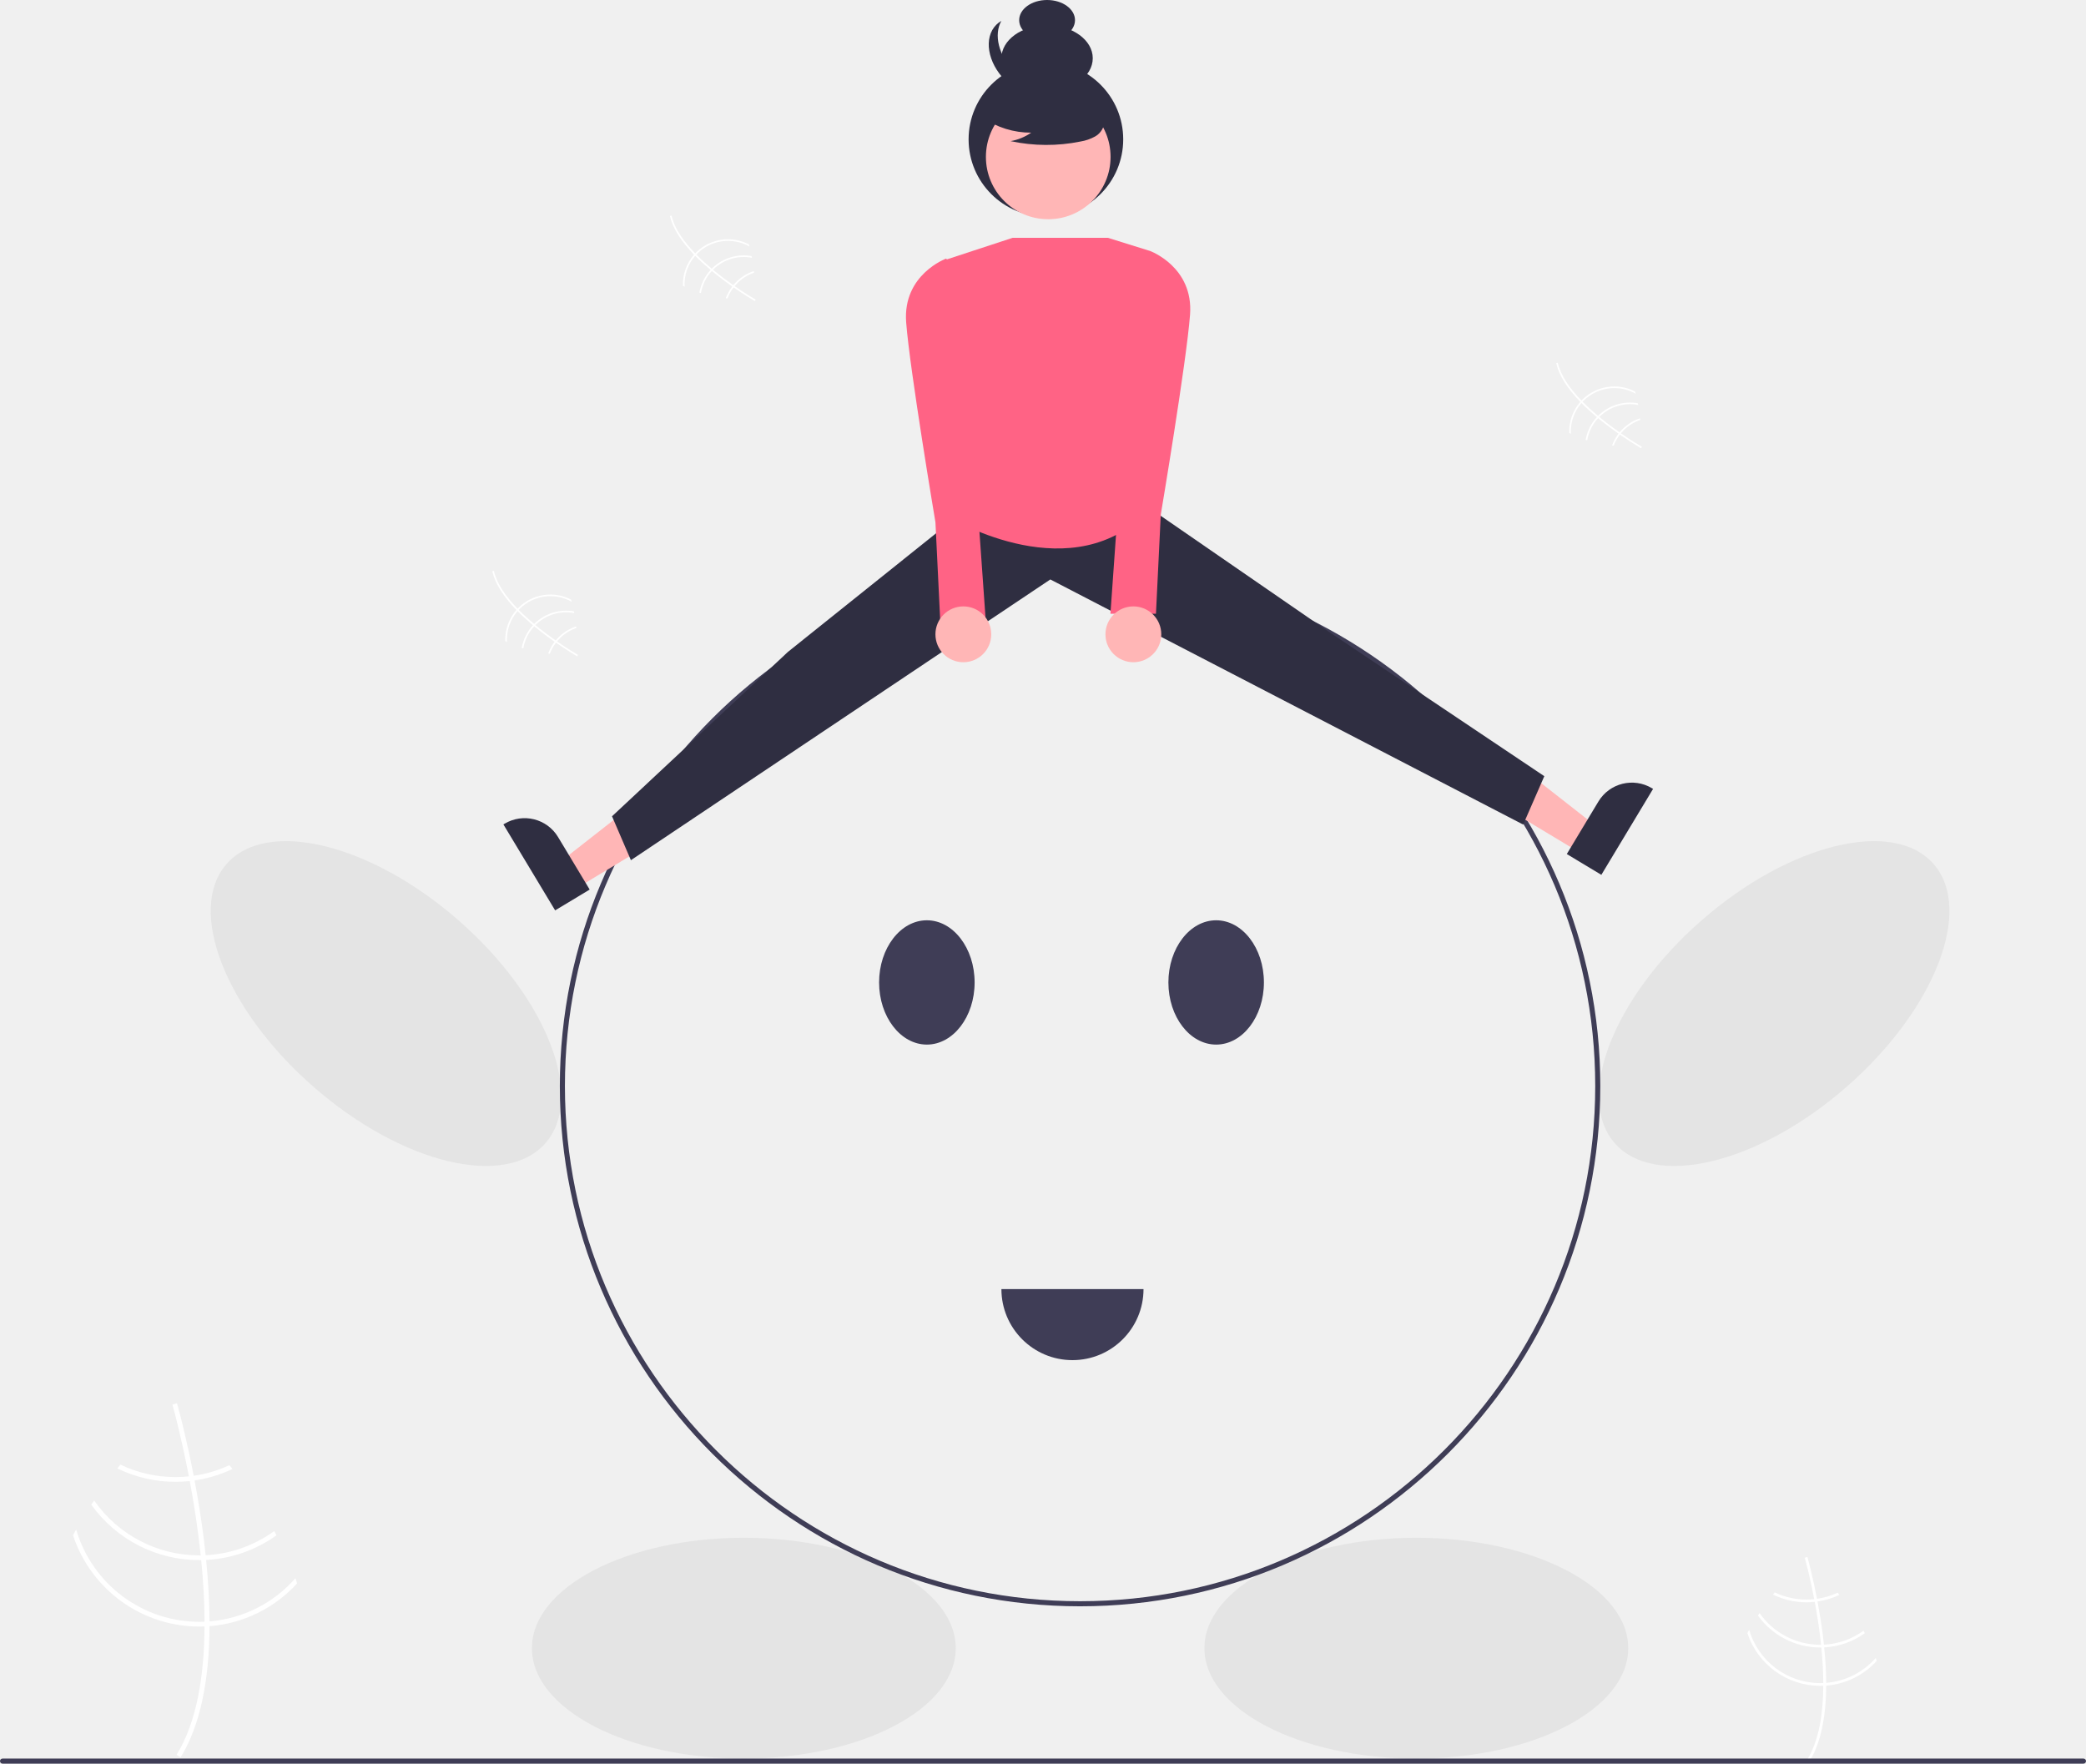
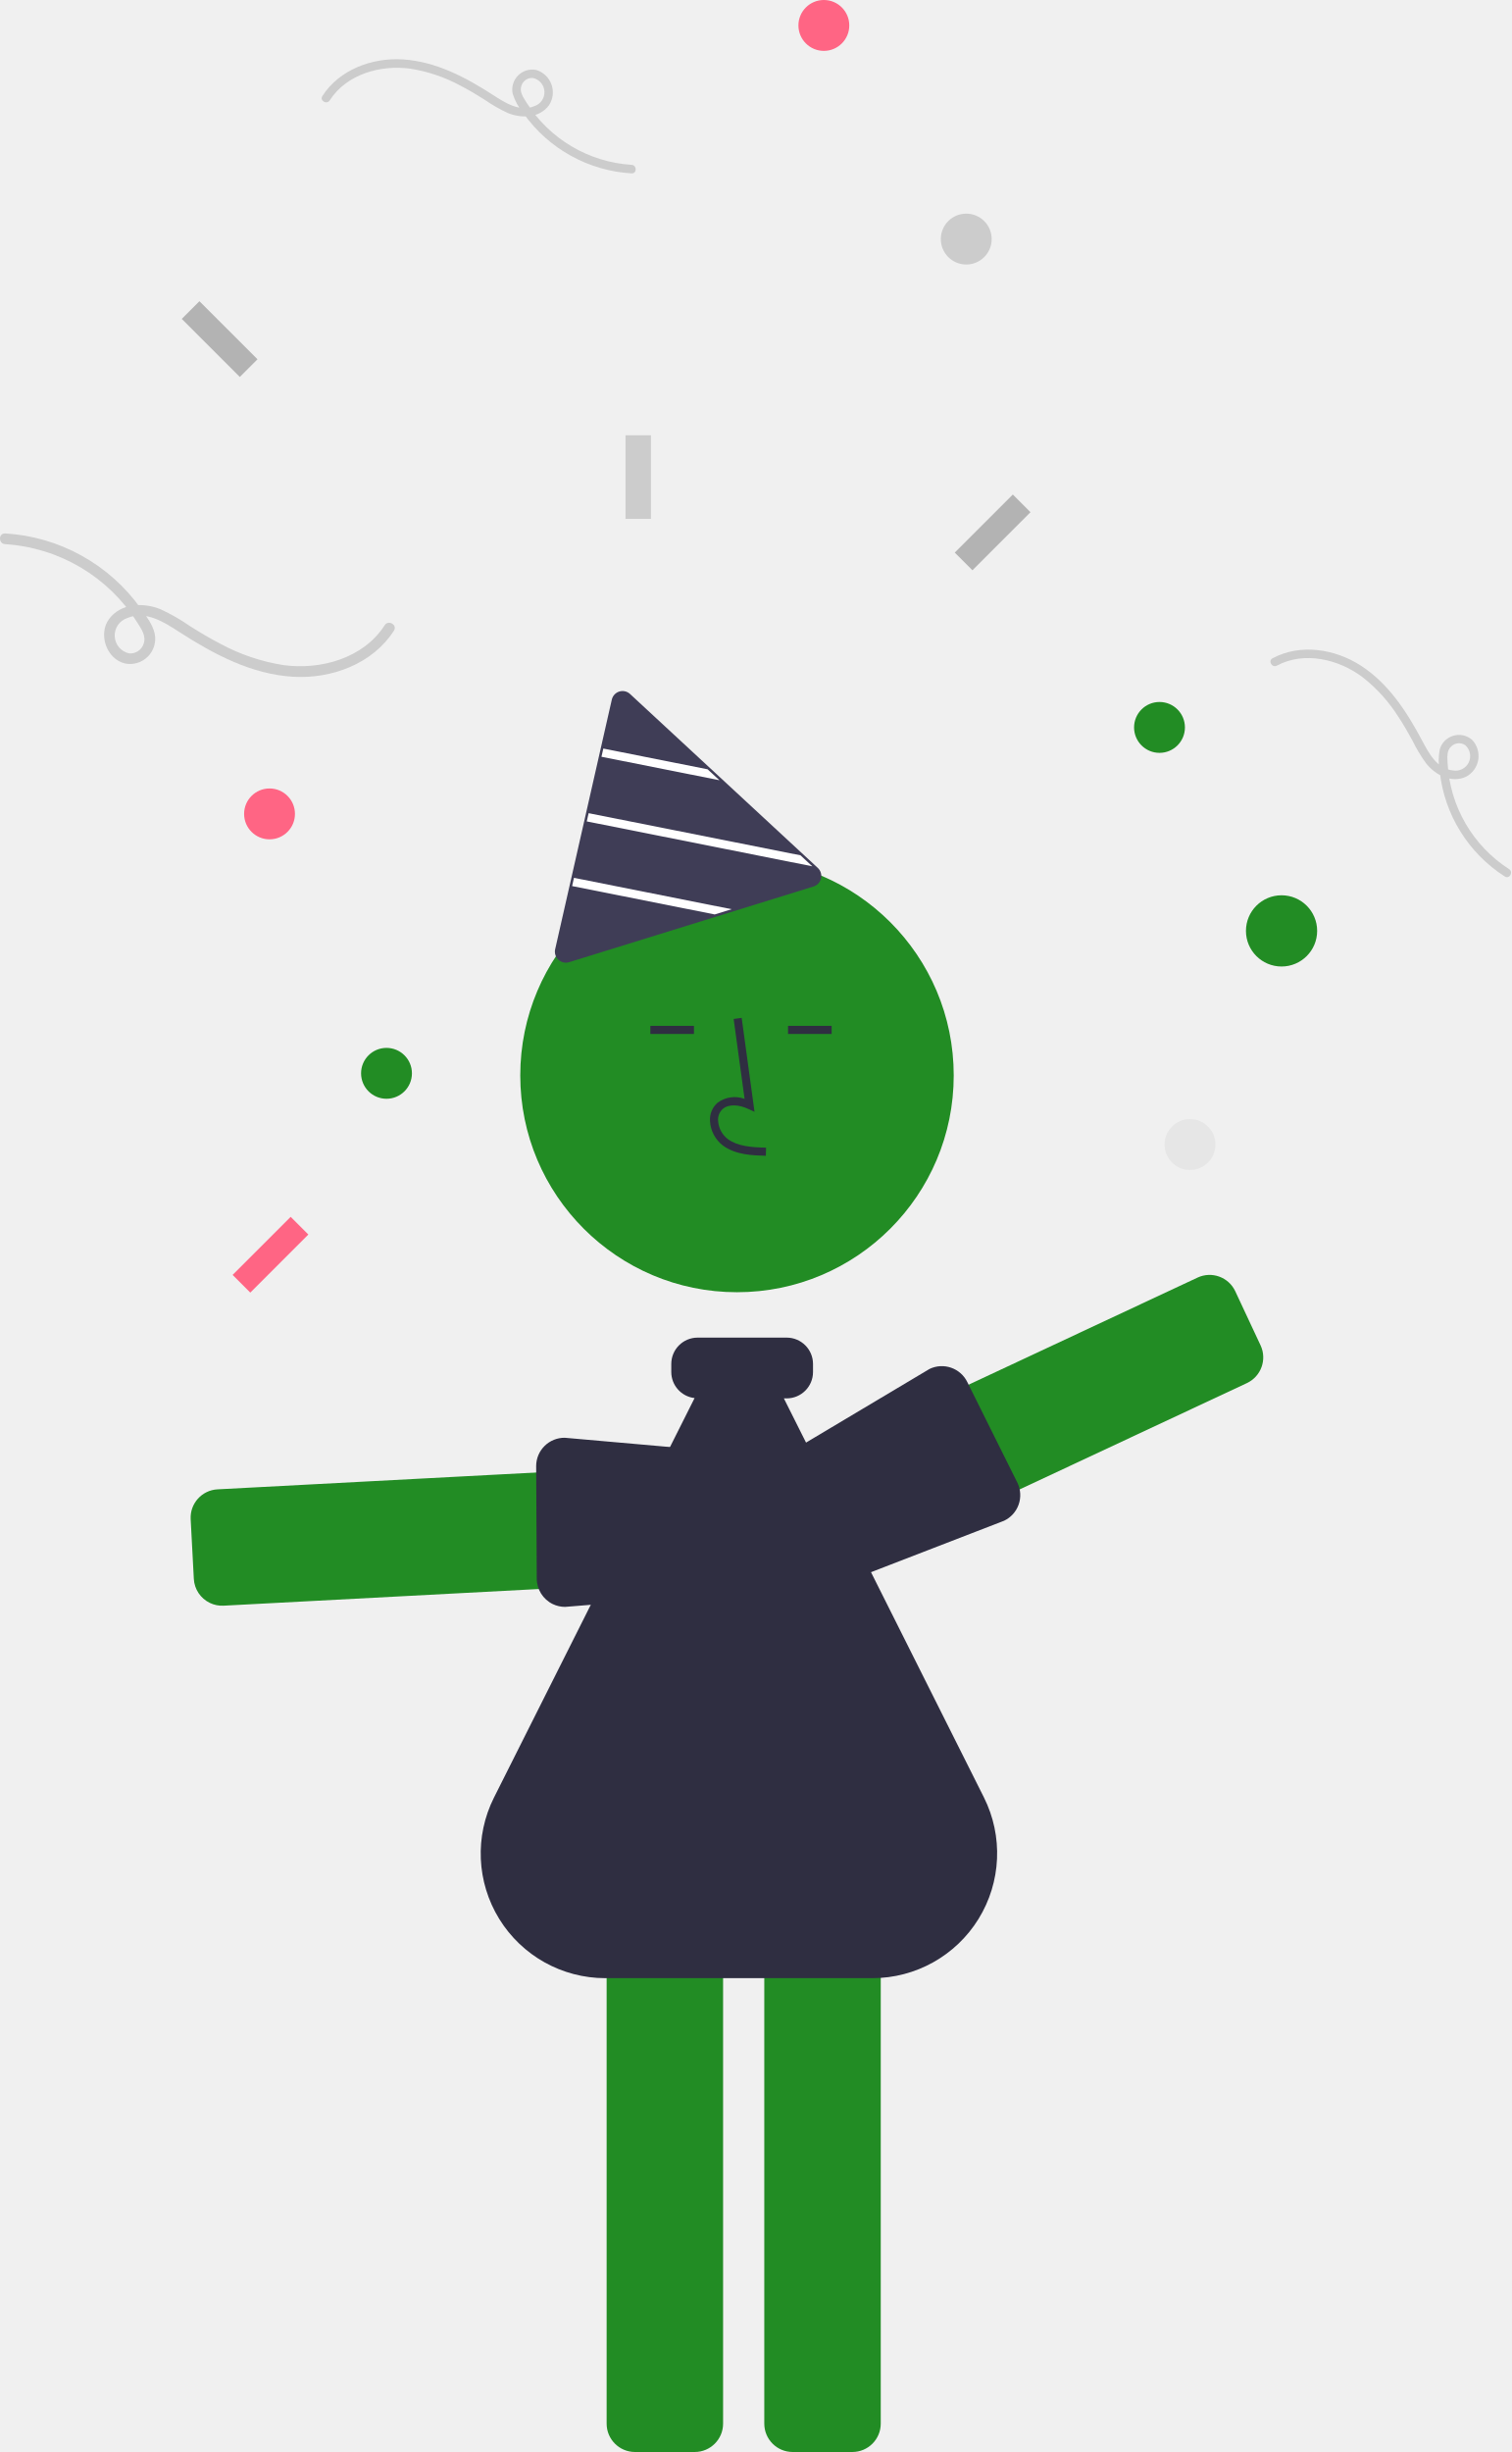
- <svg xmlns="http://www.w3.org/2000/svg" id="e8ff1d32-e56b-43e4-bec6-a62c88b24b37" data-name="Layer 1" width="822" height="694.944" viewBox="0 0 822 694.944">
-   <path d="M925.99,752.226l-13.824,12.727,10.986-18.434c-8.656-15.696-22.812-29.262-22.812-29.262s-29.369,28.138-29.369,50.256,13.149,29.841,29.369,29.841c16.22,0,29.369-7.723,29.369-29.841A38.8,38.8,0,0,0,925.99,752.226Z" transform="translate(-189 -102.5278)" fill="#f0f0f0" />
-   <path d="M908.61,765.641v1.09c-.065,12.673-2.202,22.561-6.396,29.523-.059.103-.124.2-.184.302l-.47-.286-.448-.281c4.652-7.518,6.299-18.146,6.358-29.199.005-.356.011-.718.005-1.079-.016-4.679-.302-9.413-.761-14.011-.032-.356-.07-.718-.108-1.079-.637-6.067-1.554-11.863-2.494-16.899-.065-.356-.135-.712-.205-1.063-1.625-8.517-3.282-14.686-3.659-16.051-.043-.167-.07-.259-.076-.281l.513-.146.005-.005.518-.146c.005.022.097.329.248.901.578,2.137,2.078,7.939,3.551,15.593.065.345.135.702.2,1.058.766,4.086,1.517,8.652,2.11,13.445q.227,1.805.405,3.562c.043.362.081.723.113,1.079Q908.583,759.124,908.61,765.641Z" transform="translate(-189 -102.5278)" fill="#fff" />
-   <path d="M905.01,732.524c-.362.049-.729.097-1.101.135a29.775,29.775,0,0,1-3.044.157,28.964,28.964,0,0,1-12.522-2.828c-.227.286-.453.572-.685.864a30.036,30.036,0,0,0,13.207,3.044,30.808,30.808,0,0,0,3.249-.173c.367-.038.734-.086,1.096-.14a29.784,29.784,0,0,0,8.609-2.607q-.348-.445-.68-.874A28.865,28.865,0,0,1,905.01,732.524Z" transform="translate(-189 -102.5278)" fill="#fff" />
-   <path d="M907.725,750.588q-.559.032-1.117.032c-.113.005-.232.005-.345.005a29.117,29.117,0,0,1-23.899-12.484c-.216.318-.432.637-.642.961a30.198,30.198,0,0,0,24.541,12.603c.151,0,.302,0,.453-.005.378-.005.75-.016,1.123-.032a30.039,30.039,0,0,0,16.003-5.613c-.173-.318-.345-.637-.524-.955A28.917,28.917,0,0,1,907.725,750.588Z" transform="translate(-189 -102.5278)" fill="#fff" />
-   <path d="M908.61,765.641c-.378.032-.756.054-1.133.07-.405.016-.81.027-1.214.027a29.196,29.196,0,0,1-27.99-21.006c-.243.437-.486.869-.718,1.306a30.265,30.265,0,0,0,28.708,20.779c.405,0,.81-.005,1.209-.027.383-.011.761-.032,1.139-.059a30.177,30.177,0,0,0,19.916-9.72c-.113-.399-.243-.793-.372-1.193A29.102,29.102,0,0,1,908.61,765.641Z" transform="translate(-189 -102.5278)" fill="#fff" />
-   <path d="M810.392,274.115l.58-11.034,2.96,12.267c10.092,3.041,21.622,2.924,21.622,2.924s.779-23.905-8.314-33.204-17.797-7.14-24.617-.472c-6.819,6.669-9.173,15.322-.079,24.621A22.816,22.816,0,0,0,810.392,274.115Z" transform="translate(-189 -102.5278)" fill="#f0f0f0" />
-   <path d="M812.183,261.329l-.448-.458c-5.183-5.355-8.35-10.391-9.449-15.042-.017-.068-.03-.135-.047-.203l.315-.073.304-.066c1.135,5.074,4.812,10.219,9.332,14.89.144.152.291.306.442.456,1.931,1.961,3.997,3.833,6.08,5.578.16.136.325.273.489.409,2.762,2.289,5.531,4.349,7.996,6.08.174.123.35.244.523.363,4.185,2.913,7.418,4.825,8.138,5.244.087.053.136.08.147.087l-.156.272,0,.004-.158.274c-.011-.007-.176-.098-.475-.277-1.122-.661-4.138-2.484-7.904-5.096-.169-.119-.345-.24-.519-.363-2.002-1.403-4.195-3.014-6.415-4.785q-.838-.666-1.635-1.331c-.167-.134-.331-.271-.491-.407Q814.874,264.058,812.183,261.329Z" transform="translate(-189 -102.5278)" fill="#fff" />
-   <path d="M827.312,273.773c.132-.169.266-.34.407-.509a17.509,17.509,0,0,1,1.215-1.317,17.032,17.032,0,0,1,6.427-3.959c-.022-.213-.045-.427-.067-.645a17.663,17.663,0,0,0-6.804,4.15,18.117,18.117,0,0,0-1.295,1.408c-.139.167-.273.338-.403.509a17.514,17.514,0,0,0-2.548,4.635q.329.044.645.088A16.973,16.973,0,0,1,827.312,273.773Z" transform="translate(-189 -102.5278)" fill="#fff" />
-   <path d="M818.744,267.294q.222-.243.456-.473c.045-.049.095-.098.143-.144A17.122,17.122,0,0,1,834.524,262.1c-.04-.223-.08-.445-.125-.668a17.758,17.758,0,0,0-15.499,4.791c-.064.062-.127.124-.188.189-.157.158-.309.315-.459.475a17.664,17.664,0,0,0-4.42,8.939c.204.063.407.126.613.186A17.005,17.005,0,0,1,818.744,267.294Z" transform="translate(-189 -102.5278)" fill="#fff" />
-   <path d="M812.183,261.329c.146-.169.295-.333.448-.495.164-.173.329-.344.499-.511a17.169,17.169,0,0,1,20.405-2.676c-.078-.284-.153-.565-.235-.844a17.797,17.797,0,0,0-20.613,3.066c-.17.166-.338.335-.497.508-.157.162-.307.327-.454.493a17.745,17.745,0,0,0-4.377,12.275c.212.121.428.234.647.348A17.113,17.113,0,0,1,812.183,261.329Z" transform="translate(-189 -102.5278)" fill="#fff" />
-   <path d="M391.153,356.115l.58-11.034,2.96,12.267c10.092,3.041,21.622,2.924,21.622,2.924s.779-23.905-8.314-33.204-17.797-7.14-24.617-.472c-6.819,6.669-9.173,15.322-.079,24.621A22.816,22.816,0,0,0,391.153,356.115Z" transform="translate(-189 -102.5278)" fill="#f0f0f0" />
-   <path d="M392.944,343.329l-.448-.458c-5.183-5.355-8.35-10.391-9.449-15.042-.017-.068-.03-.135-.047-.203l.315-.073.304-.066c1.135,5.074,4.812,10.219,9.332,14.89.144.152.291.306.442.456,1.931,1.961,3.997,3.833,6.08,5.578.16.136.325.273.489.409,2.762,2.289,5.531,4.349,7.996,6.08.174.123.35.244.523.363,4.185,2.913,7.418,4.825,8.138,5.244.087.053.136.08.147.087l-.156.272,0,.004-.158.274c-.011-.007-.176-.098-.475-.277-1.122-.661-4.138-2.484-7.904-5.096-.169-.119-.345-.24-.519-.363-2.002-1.403-4.195-3.014-6.415-4.785q-.838-.666-1.635-1.331c-.167-.134-.331-.271-.491-.407Q395.635,346.058,392.944,343.329Z" transform="translate(-189 -102.5278)" fill="#fff" />
-   <path d="M408.073,355.773c.132-.169.266-.34.407-.509a17.509,17.509,0,0,1,1.215-1.317,17.032,17.032,0,0,1,6.427-3.959c-.022-.213-.045-.427-.067-.645a17.663,17.663,0,0,0-6.804,4.15,18.117,18.117,0,0,0-1.295,1.408c-.139.167-.273.338-.403.509a17.514,17.514,0,0,0-2.548,4.635q.329.044.645.088A16.973,16.973,0,0,1,408.073,355.773Z" transform="translate(-189 -102.5278)" fill="#fff" />
-   <path d="M399.505,349.294q.222-.243.456-.473c.045-.049.095-.098.143-.144A17.122,17.122,0,0,1,415.285,344.1c-.04-.223-.08-.445-.125-.668a17.758,17.758,0,0,0-15.499,4.791c-.064.062-.127.124-.188.189-.157.158-.309.315-.459.475a17.664,17.664,0,0,0-4.42,8.939c.204.063.407.126.613.186A17.005,17.005,0,0,1,399.505,349.294Z" transform="translate(-189 -102.5278)" fill="#fff" />
-   <path d="M392.944,343.329c.146-.169.295-.333.448-.495.164-.173.329-.344.499-.511a17.169,17.169,0,0,1,20.405-2.676c-.078-.284-.153-.565-.235-.844a17.797,17.797,0,0,0-20.613,3.066c-.17.166-.338.335-.497.508-.157.162-.307.327-.454.493a17.745,17.745,0,0,0-4.377,12.275c.212.121.428.234.647.348A17.113,17.113,0,0,1,392.944,343.329Z" transform="translate(-189 -102.5278)" fill="#fff" />
-   <path d="M461.153,216.115l.58-11.034,2.96,12.267c10.092,3.041,21.622,2.924,21.622,2.924s.779-23.905-8.314-33.204-17.797-7.14-24.617-.472c-6.819,6.669-9.173,15.322-.079,24.621A22.816,22.816,0,0,0,461.153,216.115Z" transform="translate(-189 -102.5278)" fill="#f0f0f0" />
-   <path d="M462.944,203.329l-.448-.458c-5.183-5.355-8.35-10.391-9.449-15.042-.017-.068-.03-.135-.047-.203l.315-.073.304-.066c1.135,5.074,4.812,10.219,9.332,14.89.144.152.291.306.442.456,1.931,1.961,3.997,3.833,6.08,5.578.16.136.325.273.489.409,2.762,2.289,5.531,4.349,7.996,6.08.174.123.35.244.523.363,4.185,2.913,7.418,4.825,8.138,5.244.087.053.136.08.147.087l-.156.272,0,.004-.158.274c-.011-.007-.176-.098-.475-.277-1.122-.661-4.138-2.484-7.904-5.096-.169-.119-.345-.24-.519-.363-2.002-1.403-4.195-3.014-6.415-4.785q-.838-.666-1.635-1.331c-.167-.134-.331-.271-.491-.407Q465.635,206.058,462.944,203.329Z" transform="translate(-189 -102.5278)" fill="#fff" />
-   <path d="M478.073,215.773c.132-.169.266-.34.407-.509a17.509,17.509,0,0,1,1.215-1.317,17.032,17.032,0,0,1,6.427-3.959c-.022-.213-.045-.427-.067-.645a17.663,17.663,0,0,0-6.804,4.15,18.117,18.117,0,0,0-1.295,1.408c-.139.167-.273.338-.403.509a17.514,17.514,0,0,0-2.548,4.635q.329.044.645.088A16.973,16.973,0,0,1,478.073,215.773Z" transform="translate(-189 -102.5278)" fill="#fff" />
-   <path d="M469.505,209.294q.222-.243.456-.473c.045-.049.095-.098.143-.144a17.122,17.122,0,0,1,15.181-4.577c-.04-.223-.08-.445-.125-.668a17.758,17.758,0,0,0-15.499,4.791c-.064.062-.127.124-.188.189-.157.158-.309.315-.459.475a17.664,17.664,0,0,0-4.42,8.939c.204.063.407.126.613.186A17.005,17.005,0,0,1,469.505,209.294Z" transform="translate(-189 -102.5278)" fill="#fff" />
-   <path d="M462.944,203.329c.146-.169.295-.333.448-.495.164-.173.329-.344.499-.511a17.169,17.169,0,0,1,20.405-2.676c-.078-.284-.153-.565-.235-.844a17.797,17.797,0,0,0-20.613,3.066c-.17.166-.338.335-.497.508-.157.162-.307.327-.454.493a17.745,17.745,0,0,0-4.377,12.275c.212.121.428.234.647.348A17.113,17.113,0,0,1,462.944,203.329Z" transform="translate(-189 -102.5278)" fill="#fff" />
-   <path d="M301.674,718.176l-23.948,22.047,19.032-31.935C281.763,681.097,257.24,657.597,257.24,657.597S206.362,706.342,206.362,744.658s22.779,51.695,50.878,51.695c28.099,0,50.877-13.379,50.877-51.695C308.117,736.13,305.593,727.085,301.674,718.176Z" transform="translate(-189 -102.5278)" fill="#f0f0f0" />
-   <path d="M271.567,741.417v1.889c-.112,21.954-3.815,39.083-11.08,51.144-.103.178-.215.346-.318.524l-.813-.496-.776-.486c8.06-13.024,10.911-31.434,11.014-50.583.009-.617.019-1.244.009-1.87-.028-8.106-.524-16.306-1.318-24.272-.056-.617-.122-1.244-.187-1.87-1.103-10.509-2.693-20.551-4.32-29.275-.112-.617-.234-1.234-.355-1.842-2.814-14.754-5.685-25.441-6.339-27.807-.075-.29-.122-.449-.131-.486l.888-.252.009-.009.898-.252c.009.037.168.57.43,1.561,1,3.703,3.6,13.754,6.152,27.012.112.598.234,1.216.346,1.833,1.328,7.078,2.627,14.988,3.656,23.291q.393,3.128.701,6.171c.075.626.14,1.253.196,1.87Q271.52,730.127,271.567,741.417Z" transform="translate(-189 -102.5278)" fill="#fff" />
-   <path d="M265.33,684.046c-.626.084-1.262.168-1.907.234a51.581,51.581,0,0,1-5.273.271,50.175,50.175,0,0,1-21.692-4.899c-.393.496-.785.991-1.187,1.496a52.033,52.033,0,0,0,22.879,5.273,53.371,53.371,0,0,0,5.629-.299c.636-.065,1.272-.15,1.898-.243a51.595,51.595,0,0,0,14.913-4.516q-.603-.771-1.178-1.515A50.003,50.003,0,0,1,265.33,684.046Z" transform="translate(-189 -102.5278)" fill="#fff" />
-   <path d="M270.033,715.34q-.968.056-1.935.056c-.196.009-.402.009-.598.009a50.441,50.441,0,0,1-41.402-21.626c-.374.552-.748,1.103-1.113,1.664a52.314,52.314,0,0,0,42.514,21.832c.262,0,.524,0,.785-.009.654-.009,1.3-.028,1.945-.056a52.038,52.038,0,0,0,27.723-9.724c-.299-.552-.598-1.103-.907-1.655A50.095,50.095,0,0,1,270.033,715.34Z" transform="translate(-189 -102.5278)" fill="#fff" />
-   <path d="M271.567,741.417c-.654.056-1.309.093-1.963.122-.701.028-1.402.047-2.104.047a50.578,50.578,0,0,1-48.489-36.39c-.421.757-.842,1.505-1.244,2.263a52.43,52.43,0,0,0,49.732,35.997c.701,0,1.402-.009,2.094-.047.664-.019,1.318-.056,1.973-.103A52.276,52.276,0,0,0,306.068,726.466c-.196-.692-.421-1.374-.645-2.066A50.415,50.415,0,0,1,271.567,741.417Z" transform="translate(-189 -102.5278)" fill="#fff" />
-   <ellipse cx="888.11" cy="497.972" rx="83.5" ry="43.5" transform="translate(-297.1753 605.519) rotate(-41.18662)" fill="#e4e4e4" />
-   <ellipse cx="341.11" cy="497.972" rx="43.5" ry="83.5" transform="translate(-447.2738 324.2317) rotate(-48.81338)" fill="#e4e4e4" />
-   <ellipse cx="293.11" cy="649.444" rx="83.5" ry="43.5" fill="#e4e4e4" />
-   <ellipse cx="558.11" cy="649.444" rx="83.5" ry="43.5" fill="#e4e4e4" />
-   <path d="M614.61,735.472c-113.037,0-205-91.962-205-205s91.963-205,205-205,205,91.962,205,205S727.648,735.472,614.61,735.472Zm0-408c-111.935,0-203,91.065-203,203s91.065,203,203,203,203-91.065,203-203S726.545,327.472,614.61,327.472Z" transform="translate(-189 -102.5278)" fill="#3f3d56" />
-   <path d="M564.637,667.013A180.457,180.457,0,0,1,446.457,460.69,180.427,180.427,0,1,0,784.736,577.058,180.457,180.457,0,0,1,564.637,667.013Z" transform="translate(-189 -102.5278)" fill="#f0f0f0" />
-   <path d="M554.232,514.135c-10.377,0-18.82-10.986-18.82-24.49s8.443-24.49,18.82-24.49,18.82,10.986,18.82,24.49S564.61,514.135,554.232,514.135Z" transform="translate(-189 -102.5278)" fill="#3f3d56" />
-   <path d="M668.232,514.135c-10.377,0-18.82-10.986-18.82-24.49s8.443-24.49,18.82-24.49,18.82,10.986,18.82,24.49S678.61,514.135,668.232,514.135Z" transform="translate(-189 -102.5278)" fill="#3f3d56" />
-   <ellipse cx="412.61" cy="22.944" rx="18" ry="13" fill="#2f2e41" />
-   <ellipse cx="412.61" cy="7.944" rx="11" ry="7.944" fill="#2f2e41" />
-   <path d="M588.666,130.667c-6.192-6.192-8.151-14.54-5.063-19.912a9.579,9.579,0,0,0-2.008,1.527c-5.077,5.077-3.494,14.891,3.536,21.92,7.03,7.03,16.843,8.612,21.92,3.536a9.578,9.578,0,0,0,1.527-2.008C603.205,138.818,594.857,136.858,588.666,130.667Z" transform="translate(-189 -102.5278)" fill="#2f2e41" />
-   <polygon points="227.324 349.912 221.002 339.408 258.508 310.023 267.839 325.525 227.324 349.912" fill="#ffb6b6" />
-   <path d="M407.755,461.247l-20.386-33.869.428-.258a15.387,15.387,0,0,1,21.118,5.247l.001.001,12.451,20.686Z" transform="translate(-189 -102.5278)" fill="#2f2e41" />
-   <polygon points="622.45 335.912 628.772 325.408 591.266 296.023 581.935 311.525 622.45 335.912" fill="#ffb6b6" />
-   <path d="M806.407,439.055l12.451-20.686.001-.001a15.387,15.387,0,0,1,21.117-5.247l.428.258-20.386,33.869Z" transform="translate(-189 -102.5278)" fill="#2f2e41" />
-   <polygon points="377.331 195.734 374.943 205.27 310.513 256.849 241.173 321.65 248.61 338.944 413.887 228.325 600.218 324.911 608.543 305.846 523.513 248.849 453.194 200.357 377.331 195.734" fill="#2f2e41" />
-   <path d="M588.026,196.236l-27.848,9.137,3.765,101.441s48.432,29.079,78.251-3.929V201.422L625.564,196.236Z" transform="translate(-189 -102.5278)" fill="#ff6385" />
-   <path d="M636.013,208.396l6.181-6.974s17.185,6.277,15.752,25.116-11.533,78.756-11.533,78.756l-1.9,39.083h-17.94l7.15-101.073Z" transform="translate(-189 -102.5278)" fill="#ff6385" />
-   <path d="M568.013,211.396l-6.181-6.974s-17.185,6.277-15.752,25.116,11.533,78.756,11.533,78.756l1.9,39.083h17.94l-7.15-101.073Z" transform="translate(-189 -102.5278)" fill="#ff6385" />
-   <circle cx="379.61" cy="249.944" r="11" fill="#ffb6b6" />
-   <circle cx="446.61" cy="249.944" r="11" fill="#ffb6b6" />
-   <circle cx="412.146" cy="54.915" r="30.464" fill="#2f2e41" />
-   <circle cx="413.064" cy="61.823" r="24.561" fill="#ffb6b6" />
-   <path d="M576.256,148.902a33.405,33.405,0,0,0,19.091,5.9,20.471,20.471,0,0,1-8.114,3.338,67.359,67.359,0,0,0,27.514.155,17.807,17.807,0,0,0,5.76-1.978,7.289,7.289,0,0,0,3.555-4.755c.604-3.449-2.083-6.582-4.876-8.693a35.967,35.967,0,0,0-30.224-6.04c-3.376.873-6.759,2.347-8.951,5.059s-2.843,6.891-.753,9.684Z" transform="translate(-189 -102.5278)" fill="#2f2e41" />
-   <path d="M1010,797.472H190a1,1,0,0,1,0-2h820a1,1,0,0,1,0,2Z" transform="translate(-189 -102.5278)" fill="#3f3d56" />
-   <path d="M583.61,610.472a28,28,0,1,0,56,0Z" transform="translate(-189 -102.5278)" fill="#3f3d56" />
-   <circle cx="525.732" cy="448.944" r="24" fill="#f0f0f0" />
-   <circle cx="318.732" cy="448.944" r="24" fill="#f0f0f0" />
+ <svg xmlns="http://www.w3.org/2000/svg" id="e4424053-ae2a-4e11-ad67-cbdd129a9cfa" data-name="Layer 1" width="297.128" height="482.027" viewBox="0 0 297.128 482.027">
+   <circle cx="144.92" cy="211.415" r="42.616" fill="#228c24" />
+   <path d="M492.709,524.099a5.579,5.579,0,0,1-3.16-4.733l-.62-11.736a5.58,5.58,0,0,1,5.272-5.86l97.817-5.167a5.58,5.58,0,0,1,5.86,5.272l.62,11.736a5.58,5.58,0,0,1-5.272,5.86l-97.817,5.168A5.541,5.541,0,0,1,492.709,524.099Z" transform="translate(-451.4358 -208.9865)" fill="#228c24" />
+   <path d="M560.139,524.329a5.591,5.591,0,0,1-3.157-5.07l-.116-22.097a5.573,5.573,0,0,1,5.62-5.533l44.624,3.934c1.181.007,2.672,1.837,3.871,3.306.376.461.701.859.938,1.1.104.106.203.215.297.328h0a5.564,5.564,0,0,1,1.302,3.628l-.098,11.752a5.581,5.581,0,0,1-5.62,5.528l-45.257,3.673A5.62,5.62,0,0,1,560.139,524.329Z" transform="translate(-451.4358 -208.9865)" fill="#2f2e41" />
+   <path d="M588.048,691.013H576.296a5.58,5.58,0,0,1-5.574-5.574V585.894a5.58,5.58,0,0,1,5.574-5.574h11.752a5.58,5.58,0,0,1,5.574,5.574V685.439A5.58,5.58,0,0,1,588.048,691.013Z" transform="translate(-451.4358 -208.9865)" fill="#228c24" />
+   <path d="M619.048,691.013H607.296a5.58,5.58,0,0,1-5.574-5.574V585.894a5.58,5.58,0,0,1,5.574-5.574h11.752a5.58,5.58,0,0,1,5.574,5.574V685.439A5.58,5.58,0,0,1,619.048,691.013Z" transform="translate(-451.4358 -208.9865)" fill="#228c24" />
+   <path d="M602.029,436.197l.044-1.593c-2.963-.082-5.575-.268-7.537-1.702a4.895,4.895,0,0,1-1.896-3.606,2.798,2.798,0,0,1,.918-2.305c1.303-1.1,3.399-.744,4.927-.044l1.318.604-2.527-18.466-1.578.216,2.149,15.708a5.622,5.622,0,0,0-5.318.765,4.356,4.356,0,0,0-1.481,3.577,6.476,6.476,0,0,0,2.548,4.836C596.118,436.031,599.395,436.123,602.029,436.197Z" transform="translate(-451.4358 -208.9865)" fill="#2f2e41" />
+   <rect x="127.882" y="201.67" width="8.577" height="1.593" fill="#2f2e41" />
+   <rect x="154.955" y="201.67" width="8.577" height="1.593" fill="#2f2e41" />
+   <path d="M644.907,562.325l-39.334-78.438h.555a5.182,5.182,0,0,0,5.176-5.176v-1.593a5.182,5.182,0,0,0-5.176-5.176H588.61a5.182,5.182,0,0,0-5.176,5.176v1.593a5.165,5.165,0,0,0,4.581,5.116L548.567,562.368a24.5,24.5,0,0,0,21.894,35.496H622.972A24.539,24.539,0,0,0,644.907,562.325Z" transform="translate(-451.4358 -208.9865)" fill="#2f2e41" />
+   <path d="M598.196,501.639,686.923,460.138a5.579,5.579,0,0,1,7.41,2.687l4.979,10.645a5.58,5.58,0,0,1-2.687,7.411L607.899,522.383a5.579,5.579,0,0,1-7.41-2.687L595.509,509.05a5.535,5.535,0,0,1-.189-4.261,5.601,5.601,0,0,1,.831-1.515A5.538,5.538,0,0,1,598.196,501.639Z" transform="translate(-451.4358 -208.9865)" fill="#228c24" />
+   <path d="M595.154,501.384l39.063-23.284a5.579,5.579,0,0,1,7.437,2.603l9.851,19.791a5.571,5.571,0,0,1-2.636,7.451l-41.729,16.119c-1.093.526-3.238-.458-4.962-1.249-.54-.248-1.007-.462-1.326-.574h0c-.14-.049-.278-.104-.411-.163a5.563,5.563,0,0,1-2.768-2.682l-5.094-10.591a5.59,5.59,0,0,1,.614-5.834A5.459,5.459,0,0,1,595.154,501.384Z" transform="translate(-451.4358 -208.9865)" fill="#2f2e41" />
+   <path d="M562.697,398.237a2.158,2.158,0,0,1-2.151-2.152,1.996,1.996,0,0,1,.057-.503L571.741,346.518a2.164,2.164,0,0,1,3.574-1.112l36.928,34.196a2.165,2.165,0,0,1-.821,3.651L563.344,398.139A2.225,2.225,0,0,1,562.697,398.237Z" transform="translate(-451.4358 -208.9865)" fill="#3f3d56" />
+   <polygon points="141.465 153.383 118.269 148.767 118.634 147.156 139.141 151.233 141.465 153.383" fill="#fff" />
+   <polygon points="159.73 170.303 115.38 161.478 115.745 159.859 157.405 168.144 159.73 170.303" fill="#fff" />
+   <polygon points="143.864 178.738 140.535 179.767 112.499 174.188 112.864 172.569 143.864 178.738" fill="#fff" />
+   <circle cx="252" cy="183" r="7" fill="#228c24" />
+   <circle cx="162" cy="5" r="5" fill="#ff6584" />
+   <circle cx="53" cy="160" r="5" fill="#ff6584" />
+   <circle cx="228" cy="143" r="5" fill="#228c24" />
+   <circle cx="76" cy="211" r="5" fill="#228c24" />
+   <circle cx="234" cy="225" r="5" fill="#e6e6e6" />
+   <circle cx="190" cy="47" r="5" fill="#ccc" />
+   <path d="M452.453,315.963a33.198,33.198,0,0,1,25.966,15.381c.786,1.257,1.812,2.638,1.268,4.185a2.751,2.751,0,0,1-2.851,1.904,3.605,3.605,0,0,1-.372-6.948c3.631-1.549,7.295.845,10.252,2.755,6.74,4.353,14.152,8.29,22.319,8.786,7.556.459,15.658-2.504,19.861-9.056.735-1.146-1.09-2.206-1.822-1.065-4.168,6.498-12.594,8.832-19.92,7.828a38.726,38.726,0,0,1-12.465-4.232c-2.014-1.045-3.967-2.204-5.88-3.421a37.522,37.522,0,0,0-5.767-3.306c-3.363-1.381-7.815-1.274-10.164,1.907-2.192,2.967-.498,7.907,3.168,8.742a4.953,4.953,0,0,0,5.802-5.892c-.366-1.747-1.682-3.457-2.7-4.886A35.31,35.31,0,0,0,452.452,313.853c-1.357-.067-1.354,2.043,0,2.11Z" transform="translate(-451.4358 -208.9865)" fill="#ccc" />
+   <path d="M748.164,379.834a26.404,26.404,0,0,1-12.071-20.747c-.059-1.177-.236-2.534.741-3.398a2.188,2.188,0,0,1,2.718-.217,2.868,2.868,0,0,1-2.435,4.97c-3.122-.332-4.739-3.414-6.052-5.888-2.993-5.636-6.616-11.243-12.095-14.753-5.07-3.248-11.845-4.331-17.304-1.409-.955.511-.098,1.954.853,1.446,5.414-2.897,12.17-1.252,16.869,2.285a30.801,30.801,0,0,1,7.016,7.771c.993,1.506,1.901,3.068,2.758,4.655a29.844,29.844,0,0,0,2.724,4.532c1.8,2.263,4.934,3.914,7.798,2.615a4.606,4.606,0,0,0,1.189-7.299,3.939,3.939,0,0,0-6.314,1.843,11.492,11.492,0,0,0-.019,4.44,28.084,28.084,0,0,0,12.806,20.619c.917.573,1.732-.894.818-1.465Z" transform="translate(-451.4358 -208.9865)" fill="#ccc" />
+   <path d="M575.627,241.392a26.404,26.404,0,0,1-20.652-12.233c-.625-1-1.441-2.098-1.009-3.328a2.188,2.188,0,0,1,2.267-1.514,2.868,2.868,0,0,1,.296,5.526c-2.888,1.232-5.802-.672-8.154-2.191-5.36-3.462-11.256-6.593-17.751-6.988-6.01-.365-12.454,1.991-15.797,7.203-.585.912.867,1.754,1.449.847,3.315-5.168,10.017-7.025,15.844-6.226a30.801,30.801,0,0,1,9.914,3.366c1.602.831,3.155,1.753,4.677,2.721a29.844,29.844,0,0,0,4.587,2.63c2.675,1.099,6.216,1.013,8.084-1.517a4.606,4.606,0,0,0-2.519-6.953,3.939,3.939,0,0,0-4.615,4.687,11.492,11.492,0,0,0,2.147,3.886,28.084,28.084,0,0,0,21.232,11.763c1.079.053,1.077-1.625,0-1.678Z" transform="translate(-451.4358 -208.9865)" fill="#ccc" />
+   <rect x="123" y="85.571" width="5" height="16.429" fill="#ccc" />
+   <rect x="492.164" y="267.574" width="4.914" height="16.147" transform="translate(587.8475 -88.1778) rotate(135)" fill="#b3b3b3" />
+   <rect x="644.164" y="305.574" width="4.914" height="16.147" transform="translate(430.634 783.6727) rotate(-135)" fill="#b3b3b3" />
+   <rect x="502.164" y="447.574" width="4.914" height="16.147" transform="translate(87.81566 925.6727) rotate(-135)" fill="#ff6584" />
</svg>
